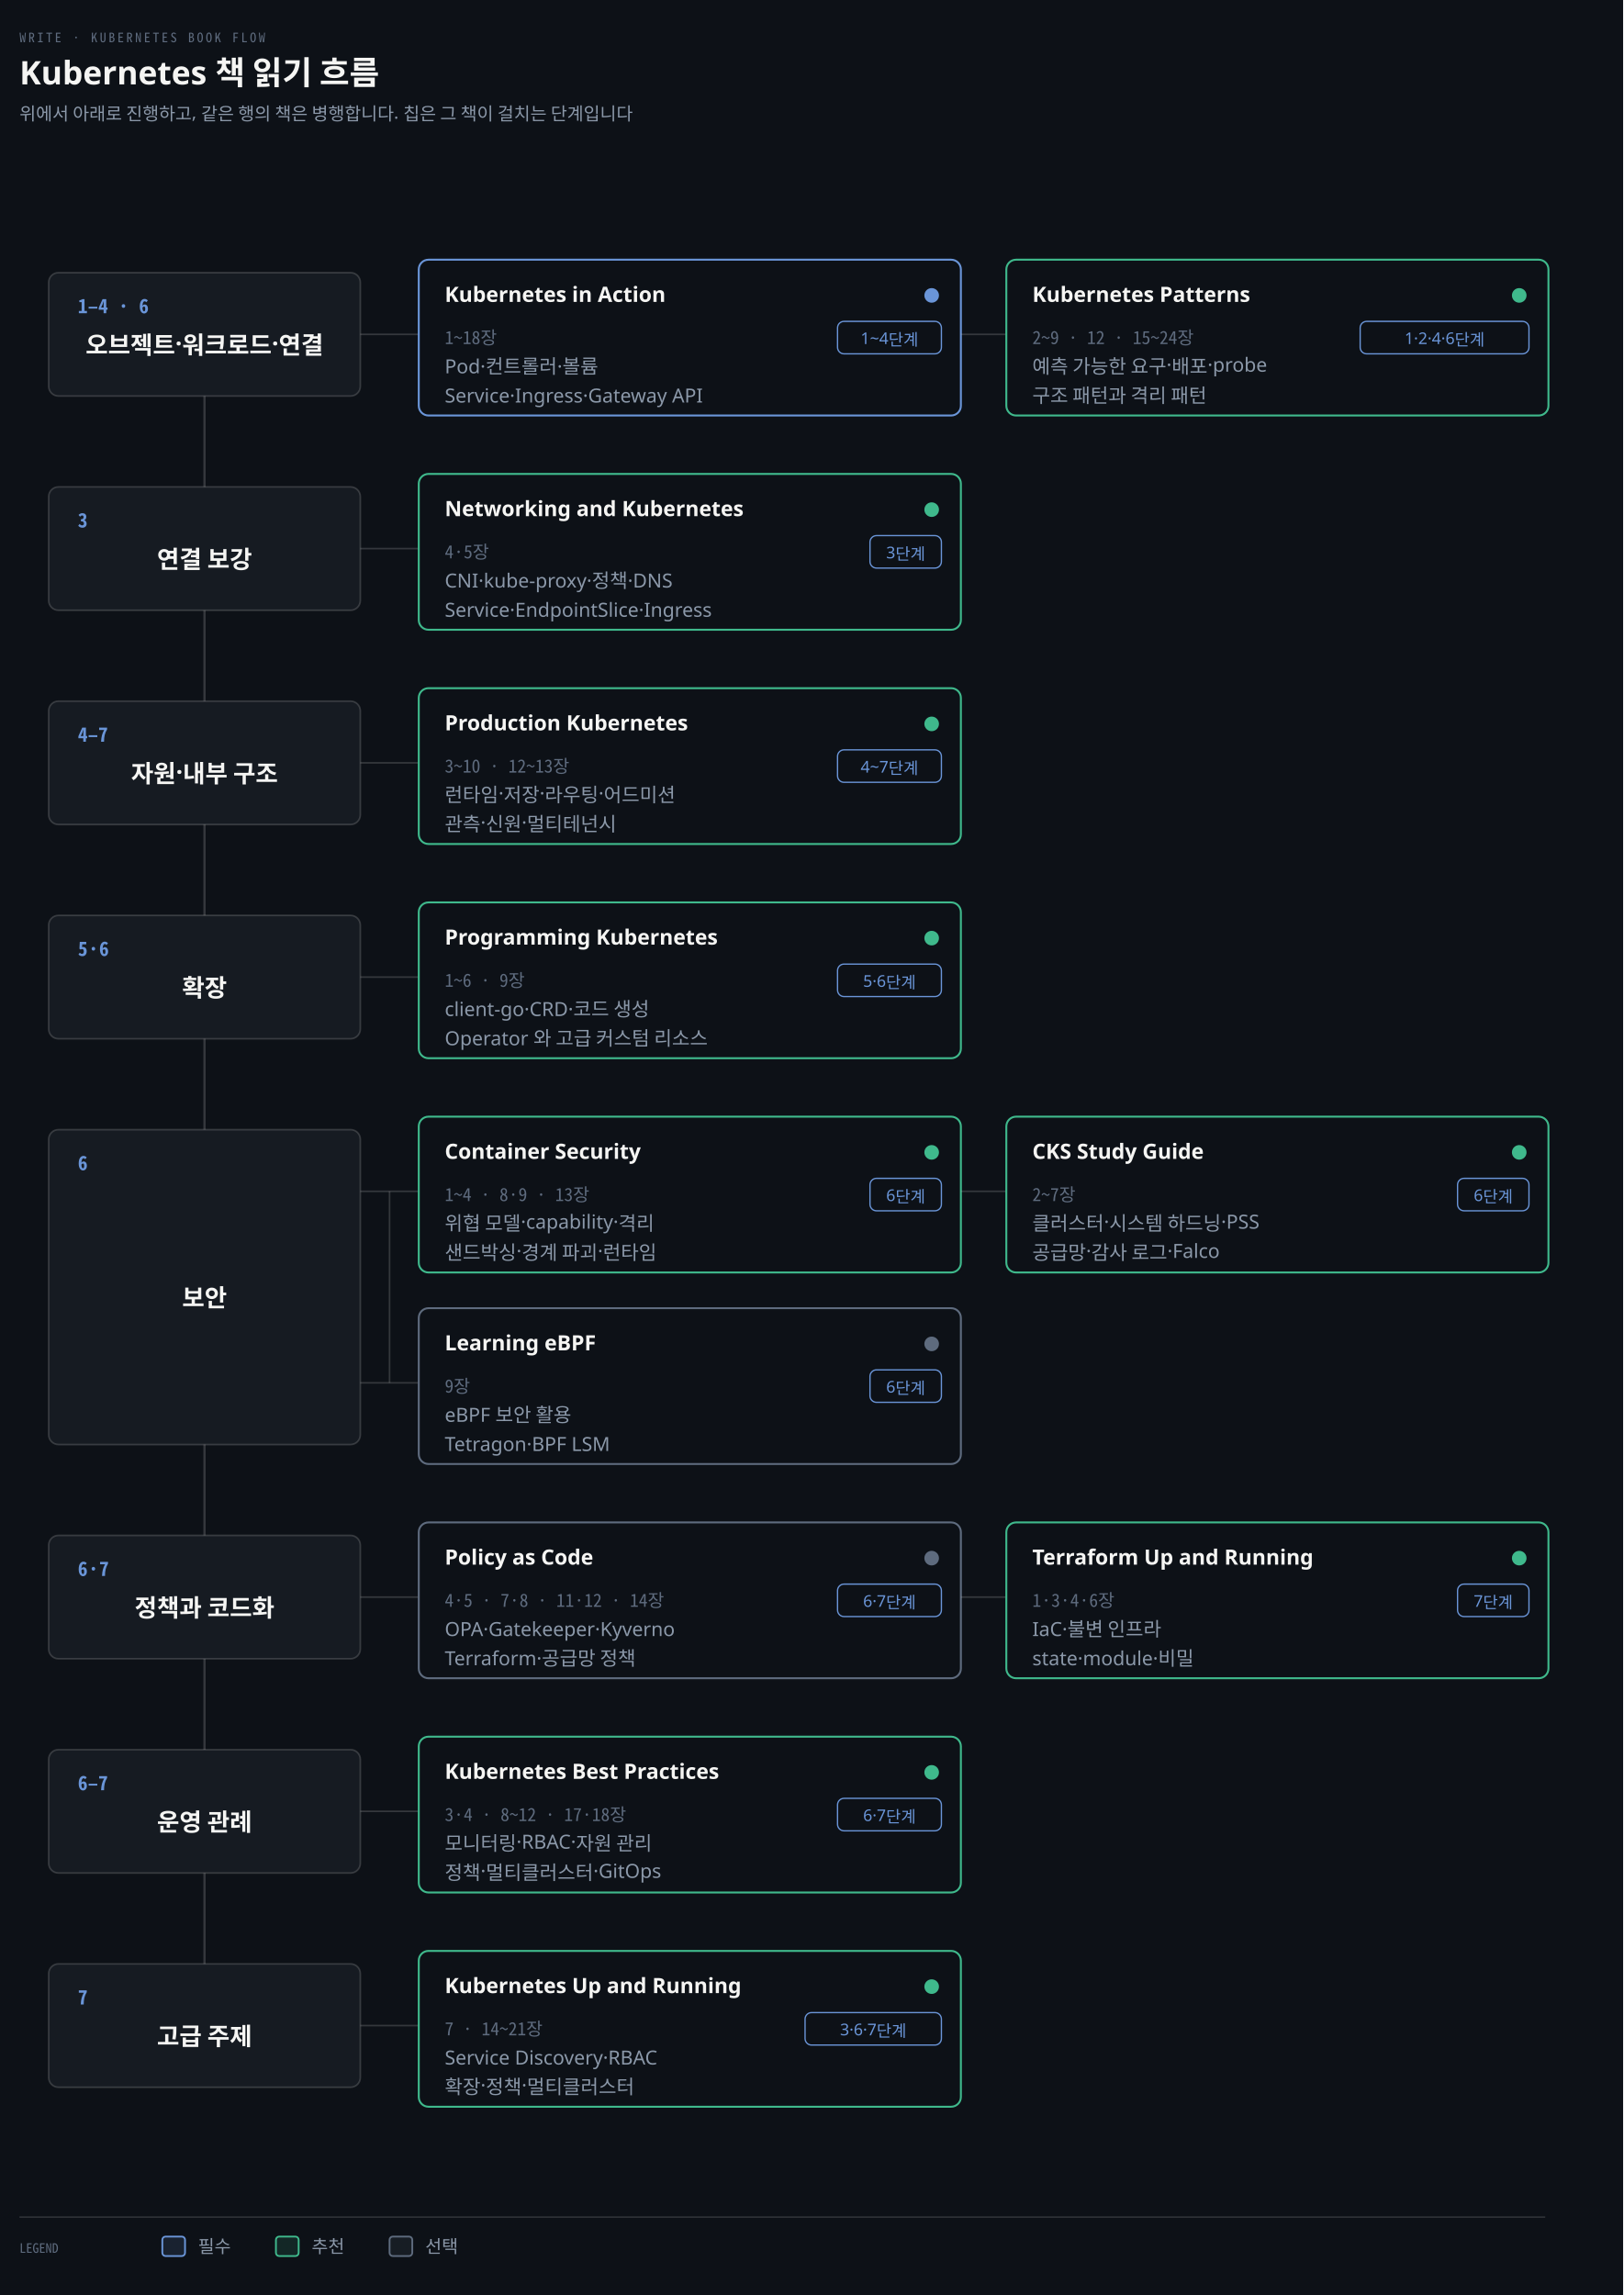
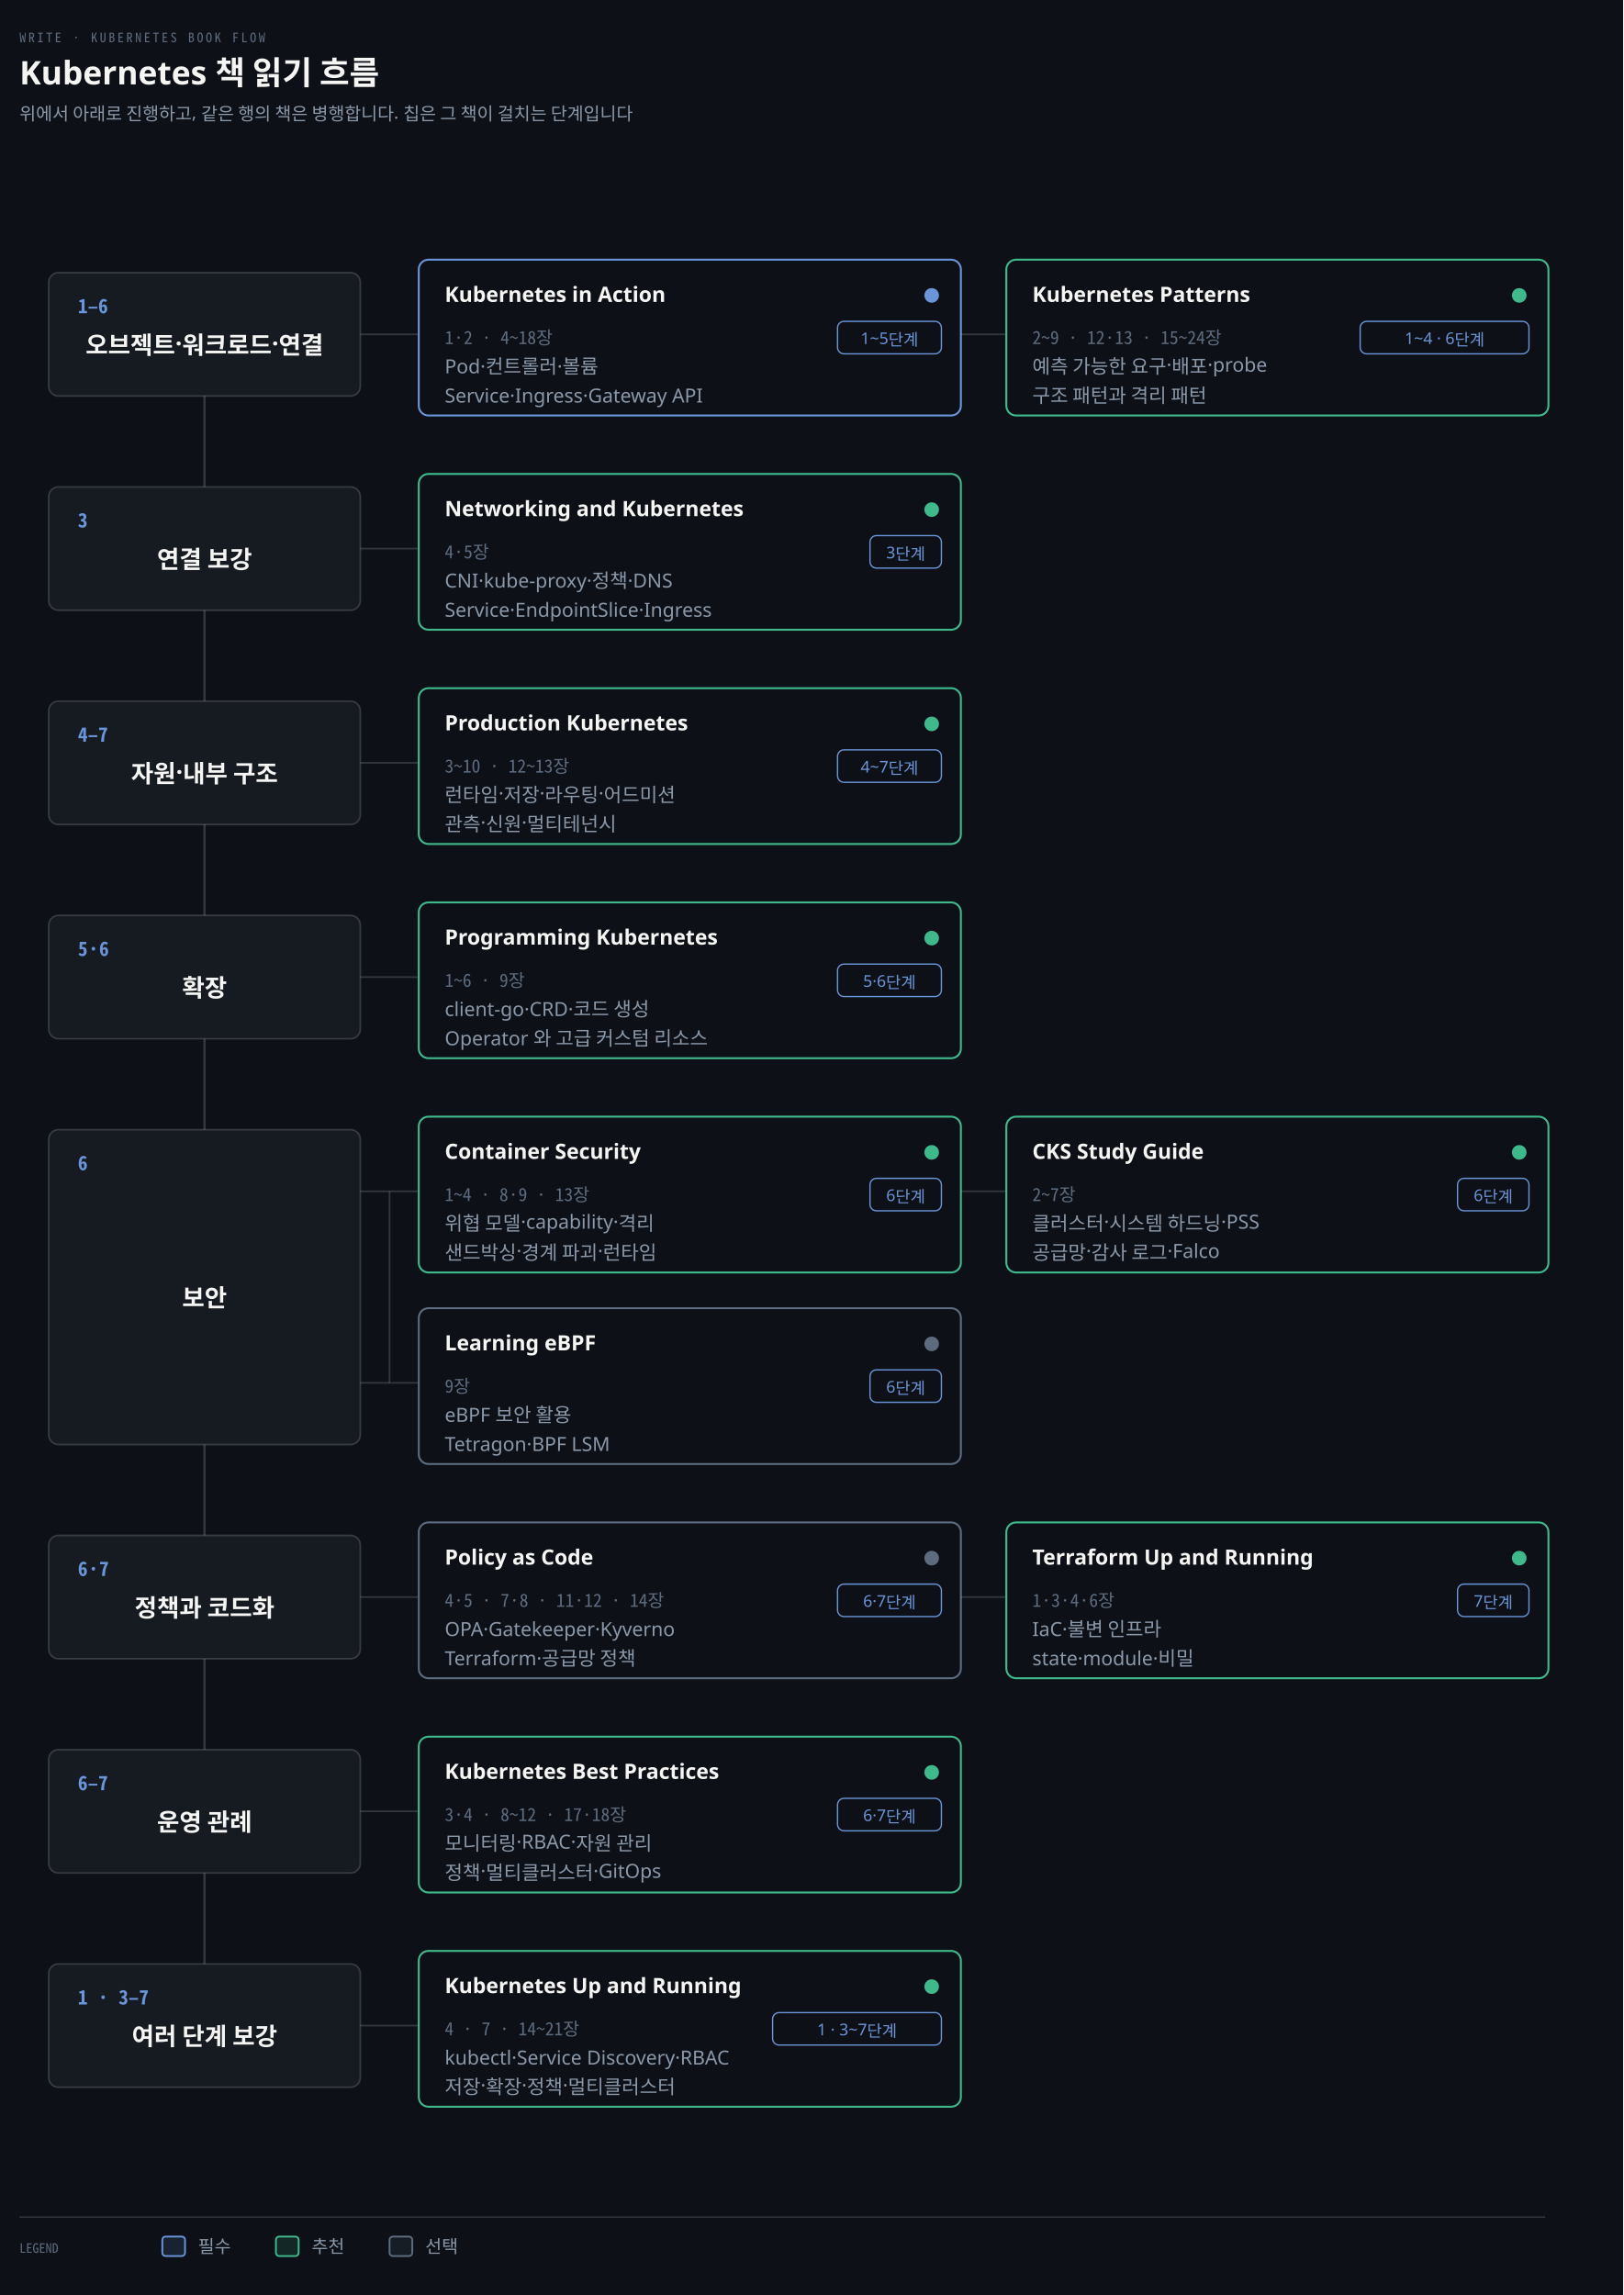
<svg xmlns="http://www.w3.org/2000/svg" viewBox="0 0 1000 1414" width="100%" role="img" aria-labelledby="dt dd">
  <defs>
    <marker id="ar" viewBox="0 0 8 8" refX="7" refY="4" markerWidth="6.5" markerHeight="6.5" orient="auto">
      <path d="M0 0 L8 4 L0 8 z" fill="#8B98A9" />
    </marker>
    <marker id="ok" viewBox="0 0 8 8" refX="7" refY="4" markerWidth="6.5" markerHeight="6.5" orient="auto">
      <path d="M0 0 L8 4 L0 8 z" fill="#3FB98C" />
    </marker>
    <marker id="warn" viewBox="0 0 8 8" refX="7" refY="4" markerWidth="6.5" markerHeight="6.5" orient="auto">
      <path d="M0 0 L8 4 L0 8 z" fill="#E3B341" />
    </marker>
    <marker id="bad" viewBox="0 0 8 8" refX="7" refY="4" markerWidth="6.5" markerHeight="6.5" orient="auto">
      <path d="M0 0 L8 4 L0 8 z" fill="#F0616D" />
    </marker>
    <marker id="info" viewBox="0 0 8 8" refX="7" refY="4" markerWidth="6.5" markerHeight="6.5" orient="auto">
      <path d="M0 0 L8 4 L0 8 z" fill="#6A95D8" />
    </marker>
    <marker id="acc" viewBox="0 0 8 8" refX="7" refY="4" markerWidth="6.5" markerHeight="6.5" orient="auto">
      <path d="M0 0 L8 4 L0 8 z" fill="#F08A59" />
    </marker>
    <marker id="soft" viewBox="0 0 8 8" refX="7" refY="4" markerWidth="6.5" markerHeight="6.5" orient="auto">
      <path d="M0 0 L8 4 L0 8 z" fill="#5E6B7E" />
    </marker>
  </defs>
  <rect width="1000" height="1414" fill="#0D1117" />
  <text x="12" y="26" font-family="'Geist Mono','Noto Sans Mono CJK KR',monospace" font-size="8" letter-spacing="0.18em" fill="#5E6B7E">WRITE · KUBERNETES BOOK FLOW</text>
  <text x="12" y="52" font-family="'Geist','Apple SD Gothic Neo','Noto Sans KR','Malgun Gothic',sans-serif" font-size="20" font-weight="600" fill="#F5F5F3">Kubernetes 책 읽기 흐름</text>
  <text x="12" y="74" font-family="'Geist','Apple SD Gothic Neo','Noto Sans KR','Malgun Gothic',sans-serif" font-size="11" fill="#8B98A9">위에서 아래로 진행하고, 같은 행의 책은 병행합니다. 칩은 그 책이 걸치는 단계입니다</text>
  <line x1="126" y1="206" x2="126" y2="1248" stroke="rgba(191,192,192,0.22)" stroke-width="1.4" />
  <rect x="30" y="168" width="192" height="76" rx="6" fill="#161B22" stroke="rgba(191,192,192,0.22)" stroke-width="1.0" />
-   <text x="48" y="193" text-anchor="start" font-family="'Geist Mono','Noto Sans Mono CJK KR',monospace" font-size="12" font-weight="600" fill="#6A95D8">1–4 · 6</text>
+   <text x="48" y="193" text-anchor="start" font-family="'Geist Mono','Noto Sans Mono CJK KR',monospace" font-size="12" font-weight="600" fill="#6A95D8">1–6</text>
  <text x="126" y="218.0" text-anchor="middle" font-family="'Geist','Apple SD Gothic Neo','Noto Sans KR','Malgun Gothic',sans-serif" font-size="15" font-weight="600" fill="#F5F5F3">오브젝트·워크로드·연결</text>
  <line x1="222" y1="206" x2="258" y2="206" stroke="rgba(191,192,192,0.22)" stroke-width="1.0" />
  <rect x="258" y="160" width="334" height="96" rx="6" fill="#0D1117" stroke="#6A95D8" stroke-width="1.2" />
  <text x="274" y="186" text-anchor="start" font-family="'Geist','Apple SD Gothic Neo','Noto Sans KR','Malgun Gothic',sans-serif" font-size="13" font-weight="600" fill="#F5F5F3">Kubernetes in Action</text>
  <circle cx="574" cy="182" r="4.5" fill="#6A95D8" />
  <rect x="516.0" y="198" width="64.0" height="20" rx="4" fill="#0D1117" stroke="#6A95D8" stroke-width="0.8" />
-   <text x="548.0" y="212" text-anchor="middle" font-family="'Geist','Apple SD Gothic Neo','Noto Sans KR','Malgun Gothic',sans-serif" font-size="10" font-weight="400" fill="#6A95D8">1~4단계</text>
-   <text x="274" y="212" text-anchor="start" font-family="'Geist Mono','Noto Sans Mono CJK KR',monospace" font-size="11" font-weight="400" fill="#5E6B7E">1~18장</text>
+   <text x="548.0" y="212" text-anchor="middle" font-family="'Geist','Apple SD Gothic Neo','Noto Sans KR','Malgun Gothic',sans-serif" font-size="10" font-weight="400" fill="#6A95D8">1~5단계</text>
+   <text x="274" y="212" text-anchor="start" font-family="'Geist Mono','Noto Sans Mono CJK KR',monospace" font-size="11" font-weight="400" fill="#5E6B7E">1·2 · 4~18장</text>
  <text x="274" y="230" text-anchor="start" font-family="'Geist','Apple SD Gothic Neo','Noto Sans KR','Malgun Gothic',sans-serif" font-size="12" font-weight="400" fill="#8B98A9">Pod·컨트롤러·볼륨</text>
  <text x="274" y="248" text-anchor="start" font-family="'Geist','Apple SD Gothic Neo','Noto Sans KR','Malgun Gothic',sans-serif" font-size="12" font-weight="400" fill="#8B98A9">Service·Ingress·Gateway API</text>
  <line x1="592" y1="206" x2="620" y2="206" stroke="rgba(191,192,192,0.22)" stroke-width="1.0" />
  <rect x="620" y="160" width="334" height="96" rx="6" fill="#0D1117" stroke="#3FB98C" stroke-width="1.2" />
  <text x="636" y="186" text-anchor="start" font-family="'Geist','Apple SD Gothic Neo','Noto Sans KR','Malgun Gothic',sans-serif" font-size="13" font-weight="600" fill="#F5F5F3">Kubernetes Patterns</text>
  <circle cx="936" cy="182" r="4.5" fill="#3FB98C" />
  <rect x="838.0" y="198" width="104.0" height="20" rx="4" fill="#0D1117" stroke="#6A95D8" stroke-width="0.8" />
-   <text x="890.0" y="212" text-anchor="middle" font-family="'Geist','Apple SD Gothic Neo','Noto Sans KR','Malgun Gothic',sans-serif" font-size="10" font-weight="400" fill="#6A95D8">1·2·4·6단계</text>
-   <text x="636" y="212" text-anchor="start" font-family="'Geist Mono','Noto Sans Mono CJK KR',monospace" font-size="11" font-weight="400" fill="#5E6B7E">2~9 · 12 · 15~24장</text>
+   <text x="890.0" y="212" text-anchor="middle" font-family="'Geist','Apple SD Gothic Neo','Noto Sans KR','Malgun Gothic',sans-serif" font-size="10" font-weight="400" fill="#6A95D8">1~4 · 6단계</text>
+   <text x="636" y="212" text-anchor="start" font-family="'Geist Mono','Noto Sans Mono CJK KR',monospace" font-size="11" font-weight="400" fill="#5E6B7E">2~9 · 12·13 · 15~24장</text>
  <text x="636" y="230" text-anchor="start" font-family="'Geist','Apple SD Gothic Neo','Noto Sans KR','Malgun Gothic',sans-serif" font-size="12" font-weight="400" fill="#8B98A9">예측 가능한 요구·배포·probe</text>
  <text x="636" y="248" text-anchor="start" font-family="'Geist','Apple SD Gothic Neo','Noto Sans KR','Malgun Gothic',sans-serif" font-size="12" font-weight="400" fill="#8B98A9">구조 패턴과 격리 패턴</text>
  <rect x="30" y="300" width="192" height="76" rx="6" fill="#161B22" stroke="rgba(191,192,192,0.22)" stroke-width="1.0" />
  <text x="48" y="325" text-anchor="start" font-family="'Geist Mono','Noto Sans Mono CJK KR',monospace" font-size="12" font-weight="600" fill="#6A95D8">3</text>
  <text x="126" y="350.0" text-anchor="middle" font-family="'Geist','Apple SD Gothic Neo','Noto Sans KR','Malgun Gothic',sans-serif" font-size="15" font-weight="600" fill="#F5F5F3">연결 보강</text>
  <line x1="222" y1="338" x2="258" y2="338" stroke="rgba(191,192,192,0.22)" stroke-width="1.0" />
  <rect x="258" y="292" width="334" height="96" rx="6" fill="#0D1117" stroke="#3FB98C" stroke-width="1.2" />
  <text x="274" y="318" text-anchor="start" font-family="'Geist','Apple SD Gothic Neo','Noto Sans KR','Malgun Gothic',sans-serif" font-size="13" font-weight="600" fill="#F5F5F3">Networking and Kubernetes</text>
  <circle cx="574" cy="314" r="4.5" fill="#3FB98C" />
  <rect x="536.0" y="330" width="44.0" height="20" rx="4" fill="#0D1117" stroke="#6A95D8" stroke-width="0.8" />
  <text x="558.0" y="344" text-anchor="middle" font-family="'Geist','Apple SD Gothic Neo','Noto Sans KR','Malgun Gothic',sans-serif" font-size="10" font-weight="400" fill="#6A95D8">3단계</text>
  <text x="274" y="344" text-anchor="start" font-family="'Geist Mono','Noto Sans Mono CJK KR',monospace" font-size="11" font-weight="400" fill="#5E6B7E">4·5장</text>
  <text x="274" y="362" text-anchor="start" font-family="'Geist','Apple SD Gothic Neo','Noto Sans KR','Malgun Gothic',sans-serif" font-size="12" font-weight="400" fill="#8B98A9">CNI·kube-proxy·정책·DNS</text>
  <text x="274" y="380" text-anchor="start" font-family="'Geist','Apple SD Gothic Neo','Noto Sans KR','Malgun Gothic',sans-serif" font-size="12" font-weight="400" fill="#8B98A9">Service·EndpointSlice·Ingress</text>
  <rect x="30" y="432" width="192" height="76" rx="6" fill="#161B22" stroke="rgba(191,192,192,0.22)" stroke-width="1.0" />
  <text x="48" y="457" text-anchor="start" font-family="'Geist Mono','Noto Sans Mono CJK KR',monospace" font-size="12" font-weight="600" fill="#6A95D8">4–7</text>
  <text x="126" y="482.0" text-anchor="middle" font-family="'Geist','Apple SD Gothic Neo','Noto Sans KR','Malgun Gothic',sans-serif" font-size="15" font-weight="600" fill="#F5F5F3">자원·내부 구조</text>
  <line x1="222" y1="470" x2="258" y2="470" stroke="rgba(191,192,192,0.22)" stroke-width="1.0" />
  <rect x="258" y="424" width="334" height="96" rx="6" fill="#0D1117" stroke="#3FB98C" stroke-width="1.2" />
  <text x="274" y="450" text-anchor="start" font-family="'Geist','Apple SD Gothic Neo','Noto Sans KR','Malgun Gothic',sans-serif" font-size="13" font-weight="600" fill="#F5F5F3">Production Kubernetes</text>
  <circle cx="574" cy="446" r="4.5" fill="#3FB98C" />
  <rect x="516.0" y="462" width="64.0" height="20" rx="4" fill="#0D1117" stroke="#6A95D8" stroke-width="0.8" />
  <text x="548.0" y="476" text-anchor="middle" font-family="'Geist','Apple SD Gothic Neo','Noto Sans KR','Malgun Gothic',sans-serif" font-size="10" font-weight="400" fill="#6A95D8">4~7단계</text>
  <text x="274" y="476" text-anchor="start" font-family="'Geist Mono','Noto Sans Mono CJK KR',monospace" font-size="11" font-weight="400" fill="#5E6B7E">3~10 · 12~13장</text>
  <text x="274" y="494" text-anchor="start" font-family="'Geist','Apple SD Gothic Neo','Noto Sans KR','Malgun Gothic',sans-serif" font-size="12" font-weight="400" fill="#8B98A9">런타임·저장·라우팅·어드미션</text>
  <text x="274" y="512" text-anchor="start" font-family="'Geist','Apple SD Gothic Neo','Noto Sans KR','Malgun Gothic',sans-serif" font-size="12" font-weight="400" fill="#8B98A9">관측·신원·멀티테넌시</text>
  <rect x="30" y="564" width="192" height="76" rx="6" fill="#161B22" stroke="rgba(191,192,192,0.22)" stroke-width="1.0" />
  <text x="48" y="589" text-anchor="start" font-family="'Geist Mono','Noto Sans Mono CJK KR',monospace" font-size="12" font-weight="600" fill="#6A95D8">5·6</text>
  <text x="126" y="614.0" text-anchor="middle" font-family="'Geist','Apple SD Gothic Neo','Noto Sans KR','Malgun Gothic',sans-serif" font-size="15" font-weight="600" fill="#F5F5F3">확장</text>
  <line x1="222" y1="602" x2="258" y2="602" stroke="rgba(191,192,192,0.22)" stroke-width="1.0" />
  <rect x="258" y="556" width="334" height="96" rx="6" fill="#0D1117" stroke="#3FB98C" stroke-width="1.2" />
  <text x="274" y="582" text-anchor="start" font-family="'Geist','Apple SD Gothic Neo','Noto Sans KR','Malgun Gothic',sans-serif" font-size="13" font-weight="600" fill="#F5F5F3">Programming Kubernetes</text>
  <circle cx="574" cy="578" r="4.5" fill="#3FB98C" />
  <rect x="516.0" y="594" width="64.0" height="20" rx="4" fill="#0D1117" stroke="#6A95D8" stroke-width="0.8" />
  <text x="548.0" y="608" text-anchor="middle" font-family="'Geist','Apple SD Gothic Neo','Noto Sans KR','Malgun Gothic',sans-serif" font-size="10" font-weight="400" fill="#6A95D8">5·6단계</text>
  <text x="274" y="608" text-anchor="start" font-family="'Geist Mono','Noto Sans Mono CJK KR',monospace" font-size="11" font-weight="400" fill="#5E6B7E">1~6 · 9장</text>
  <text x="274" y="626" text-anchor="start" font-family="'Geist','Apple SD Gothic Neo','Noto Sans KR','Malgun Gothic',sans-serif" font-size="12" font-weight="400" fill="#8B98A9">client-go·CRD·코드 생성</text>
  <text x="274" y="644" text-anchor="start" font-family="'Geist','Apple SD Gothic Neo','Noto Sans KR','Malgun Gothic',sans-serif" font-size="12" font-weight="400" fill="#8B98A9">Operator 와 고급 커스텀 리소스</text>
  <rect x="30" y="696" width="192" height="194" rx="6" fill="#161B22" stroke="rgba(191,192,192,0.22)" stroke-width="1.0" />
  <text x="48" y="721" text-anchor="start" font-family="'Geist Mono','Noto Sans Mono CJK KR',monospace" font-size="12" font-weight="600" fill="#6A95D8">6</text>
  <text x="126" y="805.0" text-anchor="middle" font-family="'Geist','Apple SD Gothic Neo','Noto Sans KR','Malgun Gothic',sans-serif" font-size="15" font-weight="600" fill="#F5F5F3">보안</text>
  <line x1="240" y1="734" x2="240" y2="852" stroke="rgba(191,192,192,0.22)" stroke-width="1.0" />
  <line x1="222" y1="734" x2="258" y2="734" stroke="rgba(191,192,192,0.22)" stroke-width="1.0" />
  <rect x="258" y="688" width="334" height="96" rx="6" fill="#0D1117" stroke="#3FB98C" stroke-width="1.2" />
  <text x="274" y="714" text-anchor="start" font-family="'Geist','Apple SD Gothic Neo','Noto Sans KR','Malgun Gothic',sans-serif" font-size="13" font-weight="600" fill="#F5F5F3">Container Security</text>
  <circle cx="574" cy="710" r="4.5" fill="#3FB98C" />
  <rect x="536.0" y="726" width="44.0" height="20" rx="4" fill="#0D1117" stroke="#6A95D8" stroke-width="0.8" />
  <text x="558.0" y="740" text-anchor="middle" font-family="'Geist','Apple SD Gothic Neo','Noto Sans KR','Malgun Gothic',sans-serif" font-size="10" font-weight="400" fill="#6A95D8">6단계</text>
  <text x="274" y="740" text-anchor="start" font-family="'Geist Mono','Noto Sans Mono CJK KR',monospace" font-size="11" font-weight="400" fill="#5E6B7E">1~4 · 8·9 · 13장</text>
  <text x="274" y="758" text-anchor="start" font-family="'Geist','Apple SD Gothic Neo','Noto Sans KR','Malgun Gothic',sans-serif" font-size="12" font-weight="400" fill="#8B98A9">위협 모델·capability·격리</text>
  <text x="274" y="776" text-anchor="start" font-family="'Geist','Apple SD Gothic Neo','Noto Sans KR','Malgun Gothic',sans-serif" font-size="12" font-weight="400" fill="#8B98A9">샌드박싱·경계 파괴·런타임</text>
  <line x1="592" y1="734" x2="620" y2="734" stroke="rgba(191,192,192,0.22)" stroke-width="1.0" />
  <rect x="620" y="688" width="334" height="96" rx="6" fill="#0D1117" stroke="#3FB98C" stroke-width="1.2" />
  <text x="636" y="714" text-anchor="start" font-family="'Geist','Apple SD Gothic Neo','Noto Sans KR','Malgun Gothic',sans-serif" font-size="13" font-weight="600" fill="#F5F5F3">CKS Study Guide</text>
  <circle cx="936" cy="710" r="4.5" fill="#3FB98C" />
  <rect x="898.0" y="726" width="44.0" height="20" rx="4" fill="#0D1117" stroke="#6A95D8" stroke-width="0.8" />
  <text x="920.0" y="740" text-anchor="middle" font-family="'Geist','Apple SD Gothic Neo','Noto Sans KR','Malgun Gothic',sans-serif" font-size="10" font-weight="400" fill="#6A95D8">6단계</text>
  <text x="636" y="740" text-anchor="start" font-family="'Geist Mono','Noto Sans Mono CJK KR',monospace" font-size="11" font-weight="400" fill="#5E6B7E">2~7장</text>
  <text x="636" y="758" text-anchor="start" font-family="'Geist','Apple SD Gothic Neo','Noto Sans KR','Malgun Gothic',sans-serif" font-size="12" font-weight="400" fill="#8B98A9">클러스터·시스템 하드닝·PSS</text>
  <text x="636" y="776" text-anchor="start" font-family="'Geist','Apple SD Gothic Neo','Noto Sans KR','Malgun Gothic',sans-serif" font-size="12" font-weight="400" fill="#8B98A9">공급망·감사 로그·Falco</text>
  <line x1="222" y1="852" x2="258" y2="852" stroke="rgba(191,192,192,0.22)" stroke-width="1.0" />
  <rect x="258" y="806" width="334" height="96" rx="6" fill="#0D1117" stroke="#5E6B7E" stroke-width="1.2" />
  <text x="274" y="832" text-anchor="start" font-family="'Geist','Apple SD Gothic Neo','Noto Sans KR','Malgun Gothic',sans-serif" font-size="13" font-weight="600" fill="#F5F5F3">Learning eBPF</text>
  <circle cx="574" cy="828" r="4.5" fill="#5E6B7E" />
  <rect x="536.0" y="844" width="44.0" height="20" rx="4" fill="#0D1117" stroke="#6A95D8" stroke-width="0.8" />
  <text x="558.0" y="858" text-anchor="middle" font-family="'Geist','Apple SD Gothic Neo','Noto Sans KR','Malgun Gothic',sans-serif" font-size="10" font-weight="400" fill="#6A95D8">6단계</text>
  <text x="274" y="858" text-anchor="start" font-family="'Geist Mono','Noto Sans Mono CJK KR',monospace" font-size="11" font-weight="400" fill="#5E6B7E">9장</text>
  <text x="274" y="876" text-anchor="start" font-family="'Geist','Apple SD Gothic Neo','Noto Sans KR','Malgun Gothic',sans-serif" font-size="12" font-weight="400" fill="#8B98A9">eBPF 보안 활용</text>
  <text x="274" y="894" text-anchor="start" font-family="'Geist','Apple SD Gothic Neo','Noto Sans KR','Malgun Gothic',sans-serif" font-size="12" font-weight="400" fill="#8B98A9">Tetragon·BPF LSM</text>
  <rect x="30" y="946" width="192" height="76" rx="6" fill="#161B22" stroke="rgba(191,192,192,0.22)" stroke-width="1.0" />
  <text x="48" y="971" text-anchor="start" font-family="'Geist Mono','Noto Sans Mono CJK KR',monospace" font-size="12" font-weight="600" fill="#6A95D8">6·7</text>
  <text x="126" y="996.0" text-anchor="middle" font-family="'Geist','Apple SD Gothic Neo','Noto Sans KR','Malgun Gothic',sans-serif" font-size="15" font-weight="600" fill="#F5F5F3">정책과 코드화</text>
  <line x1="222" y1="984" x2="258" y2="984" stroke="rgba(191,192,192,0.22)" stroke-width="1.0" />
  <rect x="258" y="938" width="334" height="96" rx="6" fill="#0D1117" stroke="#5E6B7E" stroke-width="1.2" />
  <text x="274" y="964" text-anchor="start" font-family="'Geist','Apple SD Gothic Neo','Noto Sans KR','Malgun Gothic',sans-serif" font-size="13" font-weight="600" fill="#F5F5F3">Policy as Code</text>
  <circle cx="574" cy="960" r="4.5" fill="#5E6B7E" />
  <rect x="516.0" y="976" width="64.0" height="20" rx="4" fill="#0D1117" stroke="#6A95D8" stroke-width="0.8" />
  <text x="548.0" y="990" text-anchor="middle" font-family="'Geist','Apple SD Gothic Neo','Noto Sans KR','Malgun Gothic',sans-serif" font-size="10" font-weight="400" fill="#6A95D8">6·7단계</text>
  <text x="274" y="990" text-anchor="start" font-family="'Geist Mono','Noto Sans Mono CJK KR',monospace" font-size="11" font-weight="400" fill="#5E6B7E">4·5 · 7·8 · 11·12 · 14장</text>
  <text x="274" y="1008" text-anchor="start" font-family="'Geist','Apple SD Gothic Neo','Noto Sans KR','Malgun Gothic',sans-serif" font-size="12" font-weight="400" fill="#8B98A9">OPA·Gatekeeper·Kyverno</text>
  <text x="274" y="1026" text-anchor="start" font-family="'Geist','Apple SD Gothic Neo','Noto Sans KR','Malgun Gothic',sans-serif" font-size="12" font-weight="400" fill="#8B98A9">Terraform·공급망 정책</text>
  <line x1="592" y1="984" x2="620" y2="984" stroke="rgba(191,192,192,0.22)" stroke-width="1.0" />
  <rect x="620" y="938" width="334" height="96" rx="6" fill="#0D1117" stroke="#3FB98C" stroke-width="1.2" />
  <text x="636" y="964" text-anchor="start" font-family="'Geist','Apple SD Gothic Neo','Noto Sans KR','Malgun Gothic',sans-serif" font-size="13" font-weight="600" fill="#F5F5F3">Terraform Up and Running</text>
  <circle cx="936" cy="960" r="4.5" fill="#3FB98C" />
  <rect x="898.0" y="976" width="44.0" height="20" rx="4" fill="#0D1117" stroke="#6A95D8" stroke-width="0.8" />
  <text x="920.0" y="990" text-anchor="middle" font-family="'Geist','Apple SD Gothic Neo','Noto Sans KR','Malgun Gothic',sans-serif" font-size="10" font-weight="400" fill="#6A95D8">7단계</text>
  <text x="636" y="990" text-anchor="start" font-family="'Geist Mono','Noto Sans Mono CJK KR',monospace" font-size="11" font-weight="400" fill="#5E6B7E">1·3·4·6장</text>
  <text x="636" y="1008" text-anchor="start" font-family="'Geist','Apple SD Gothic Neo','Noto Sans KR','Malgun Gothic',sans-serif" font-size="12" font-weight="400" fill="#8B98A9">IaC·불변 인프라</text>
  <text x="636" y="1026" text-anchor="start" font-family="'Geist','Apple SD Gothic Neo','Noto Sans KR','Malgun Gothic',sans-serif" font-size="12" font-weight="400" fill="#8B98A9">state·module·비밀</text>
  <rect x="30" y="1078" width="192" height="76" rx="6" fill="#161B22" stroke="rgba(191,192,192,0.22)" stroke-width="1.0" />
  <text x="48" y="1103" text-anchor="start" font-family="'Geist Mono','Noto Sans Mono CJK KR',monospace" font-size="12" font-weight="600" fill="#6A95D8">6–7</text>
  <text x="126" y="1128.0" text-anchor="middle" font-family="'Geist','Apple SD Gothic Neo','Noto Sans KR','Malgun Gothic',sans-serif" font-size="15" font-weight="600" fill="#F5F5F3">운영 관례</text>
  <line x1="222" y1="1116" x2="258" y2="1116" stroke="rgba(191,192,192,0.22)" stroke-width="1.0" />
  <rect x="258" y="1070" width="334" height="96" rx="6" fill="#0D1117" stroke="#3FB98C" stroke-width="1.2" />
  <text x="274" y="1096" text-anchor="start" font-family="'Geist','Apple SD Gothic Neo','Noto Sans KR','Malgun Gothic',sans-serif" font-size="13" font-weight="600" fill="#F5F5F3">Kubernetes Best Practices</text>
  <circle cx="574" cy="1092" r="4.5" fill="#3FB98C" />
  <rect x="516.0" y="1108" width="64.0" height="20" rx="4" fill="#0D1117" stroke="#6A95D8" stroke-width="0.8" />
  <text x="548.0" y="1122" text-anchor="middle" font-family="'Geist','Apple SD Gothic Neo','Noto Sans KR','Malgun Gothic',sans-serif" font-size="10" font-weight="400" fill="#6A95D8">6·7단계</text>
  <text x="274" y="1122" text-anchor="start" font-family="'Geist Mono','Noto Sans Mono CJK KR',monospace" font-size="11" font-weight="400" fill="#5E6B7E">3·4 · 8~12 · 17·18장</text>
  <text x="274" y="1140" text-anchor="start" font-family="'Geist','Apple SD Gothic Neo','Noto Sans KR','Malgun Gothic',sans-serif" font-size="12" font-weight="400" fill="#8B98A9">모니터링·RBAC·자원 관리</text>
  <text x="274" y="1158" text-anchor="start" font-family="'Geist','Apple SD Gothic Neo','Noto Sans KR','Malgun Gothic',sans-serif" font-size="12" font-weight="400" fill="#8B98A9">정책·멀티클러스터·GitOps</text>
  <rect x="30" y="1210" width="192" height="76" rx="6" fill="#161B22" stroke="rgba(191,192,192,0.22)" stroke-width="1.0" />
-   <text x="48" y="1235" text-anchor="start" font-family="'Geist Mono','Noto Sans Mono CJK KR',monospace" font-size="12" font-weight="600" fill="#6A95D8">7</text>
-   <text x="126" y="1260.0" text-anchor="middle" font-family="'Geist','Apple SD Gothic Neo','Noto Sans KR','Malgun Gothic',sans-serif" font-size="15" font-weight="600" fill="#F5F5F3">고급 주제</text>
+   <text x="48" y="1235" text-anchor="start" font-family="'Geist Mono','Noto Sans Mono CJK KR',monospace" font-size="12" font-weight="600" fill="#6A95D8">1 · 3–7</text>
+   <text x="126" y="1260.0" text-anchor="middle" font-family="'Geist','Apple SD Gothic Neo','Noto Sans KR','Malgun Gothic',sans-serif" font-size="15" font-weight="600" fill="#F5F5F3">여러 단계 보강</text>
  <line x1="222" y1="1248" x2="258" y2="1248" stroke="rgba(191,192,192,0.22)" stroke-width="1.0" />
  <rect x="258" y="1202" width="334" height="96" rx="6" fill="#0D1117" stroke="#3FB98C" stroke-width="1.2" />
  <text x="274" y="1228" text-anchor="start" font-family="'Geist','Apple SD Gothic Neo','Noto Sans KR','Malgun Gothic',sans-serif" font-size="13" font-weight="600" fill="#F5F5F3">Kubernetes Up and Running</text>
  <circle cx="574" cy="1224" r="4.5" fill="#3FB98C" />
-   <rect x="496.0" y="1240" width="84.0" height="20" rx="4" fill="#0D1117" stroke="#6A95D8" stroke-width="0.8" />
-   <text x="538.0" y="1254" text-anchor="middle" font-family="'Geist','Apple SD Gothic Neo','Noto Sans KR','Malgun Gothic',sans-serif" font-size="10" font-weight="400" fill="#6A95D8">3·6·7단계</text>
-   <text x="274" y="1254" text-anchor="start" font-family="'Geist Mono','Noto Sans Mono CJK KR',monospace" font-size="11" font-weight="400" fill="#5E6B7E">7 · 14~21장</text>
-   <text x="274" y="1272" text-anchor="start" font-family="'Geist','Apple SD Gothic Neo','Noto Sans KR','Malgun Gothic',sans-serif" font-size="12" font-weight="400" fill="#8B98A9">Service Discovery·RBAC</text>
-   <text x="274" y="1290" text-anchor="start" font-family="'Geist','Apple SD Gothic Neo','Noto Sans KR','Malgun Gothic',sans-serif" font-size="12" font-weight="400" fill="#8B98A9">확장·정책·멀티클러스터</text>
+   <rect x="476.0" y="1240" width="104.0" height="20" rx="4" fill="#0D1117" stroke="#6A95D8" stroke-width="0.8" />
+   <text x="528.0" y="1254" text-anchor="middle" font-family="'Geist','Apple SD Gothic Neo','Noto Sans KR','Malgun Gothic',sans-serif" font-size="10" font-weight="400" fill="#6A95D8">1 · 3~7단계</text>
+   <text x="274" y="1254" text-anchor="start" font-family="'Geist Mono','Noto Sans Mono CJK KR',monospace" font-size="11" font-weight="400" fill="#5E6B7E">4 · 7 · 14~21장</text>
+   <text x="274" y="1272" text-anchor="start" font-family="'Geist','Apple SD Gothic Neo','Noto Sans KR','Malgun Gothic',sans-serif" font-size="12" font-weight="400" fill="#8B98A9">kubectl·Service Discovery·RBAC</text>
+   <text x="274" y="1290" text-anchor="start" font-family="'Geist','Apple SD Gothic Neo','Noto Sans KR','Malgun Gothic',sans-serif" font-size="12" font-weight="400" fill="#8B98A9">저장·확장·정책·멀티클러스터</text>
  <line x1="12" y1="1366" x2="952" y2="1366" stroke="rgba(191,192,192,0.22)" stroke-width="0.8" />
  <text x="12" y="1388" text-anchor="start" font-family="'Geist Mono','Noto Sans Mono CJK KR',monospace" font-size="8" font-weight="400" fill="#5E6B7E">LEGEND</text>
  <rect x="100" y="1378" width="14" height="12" rx="2" fill="#6A95D822" stroke="#6A95D8" stroke-width="1.1" />
  <text x="122" y="1388" text-anchor="start" font-family="'Geist','Apple SD Gothic Neo','Noto Sans KR','Malgun Gothic',sans-serif" font-size="11" font-weight="400" fill="#8B98A9">필수</text>
  <rect x="170" y="1378" width="14" height="12" rx="2" fill="#3FB98C22" stroke="#3FB98C" stroke-width="1.1" />
  <text x="192" y="1388" text-anchor="start" font-family="'Geist','Apple SD Gothic Neo','Noto Sans KR','Malgun Gothic',sans-serif" font-size="11" font-weight="400" fill="#8B98A9">추천</text>
  <rect x="240" y="1378" width="14" height="12" rx="2" fill="#5E6B7E22" stroke="#5E6B7E" stroke-width="1.1" />
  <text x="262" y="1388" text-anchor="start" font-family="'Geist','Apple SD Gothic Neo','Noto Sans KR','Malgun Gothic',sans-serif" font-size="11" font-weight="400" fill="#8B98A9">선택</text>
</svg>
